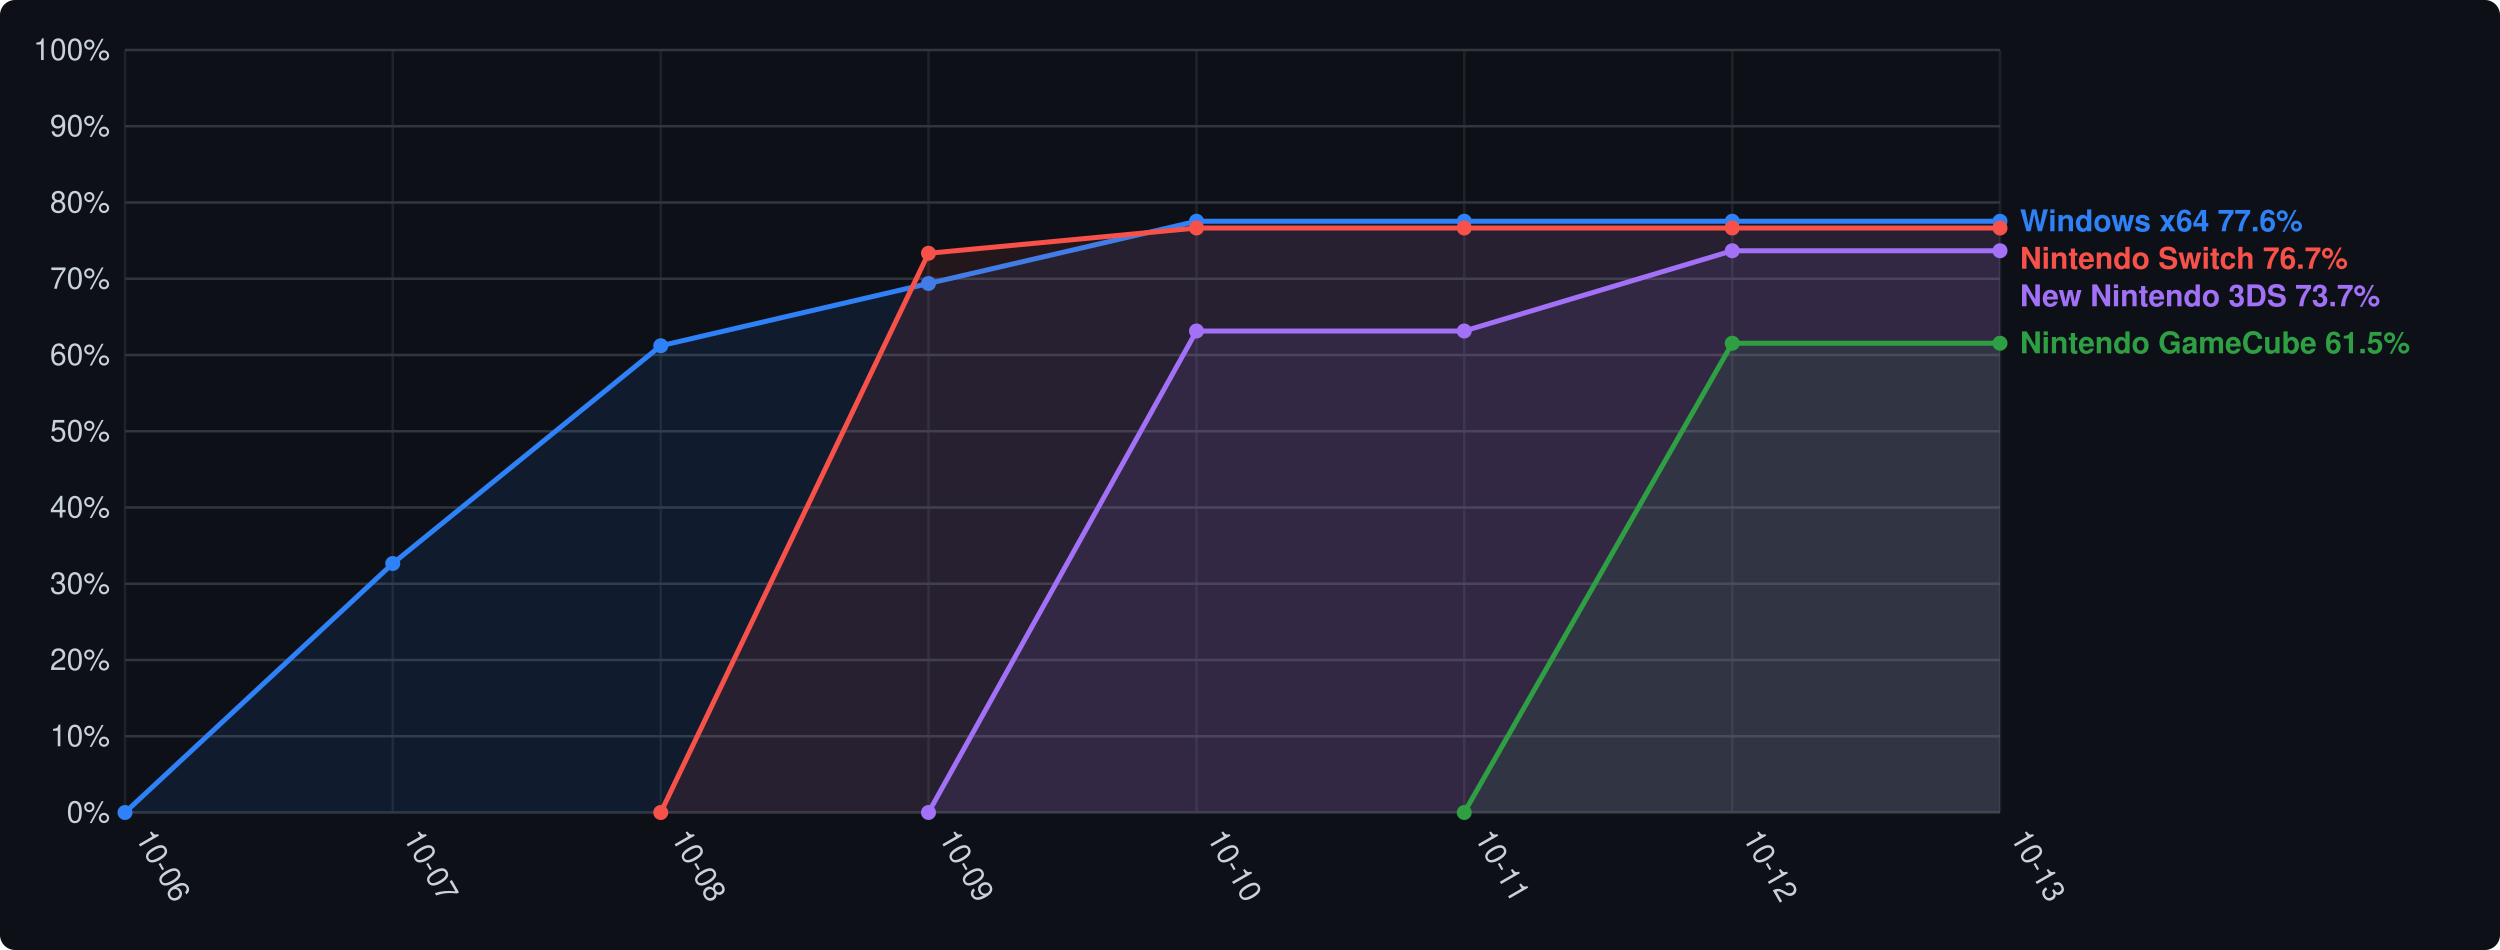
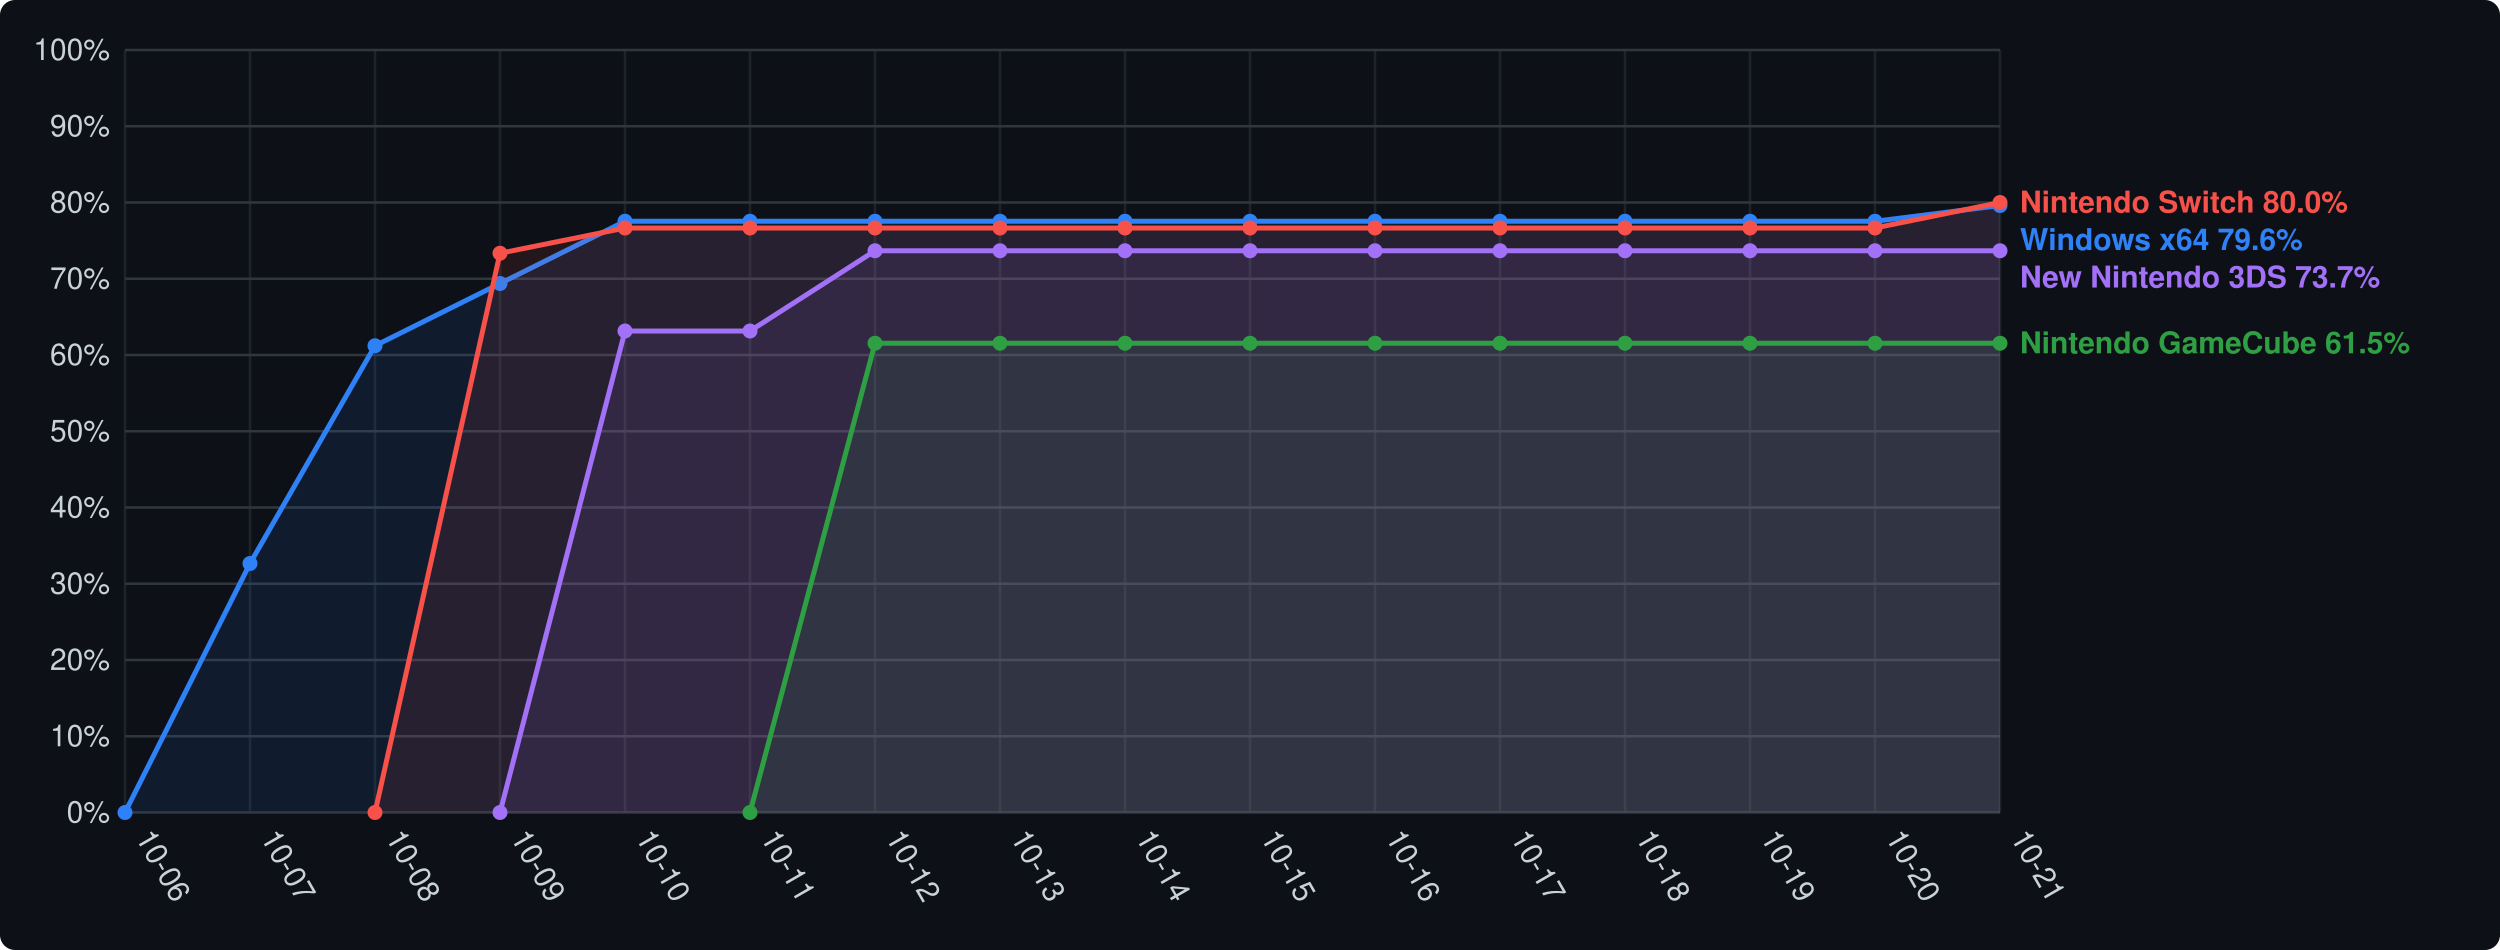
<svg xmlns="http://www.w3.org/2000/svg" viewBox="0 0 1000 380" width="1000" height="380" font-family="-apple-system,'Segoe UI',Helvetica,Arial,sans-serif" font-size="12" fill="#c9d1d9" role="img" aria-label="Share of features done over time">
  <rect width="1000" height="380" rx="6" fill="#0d1117" />
  <line x1="50" x2="800" y1="325.0" y2="325.0" stroke="#30363d" />
  <text x="44" y="329.0" text-anchor="end">0%</text>
  <line x1="50" x2="800" y1="294.5" y2="294.5" stroke="#30363d" />
  <text x="44" y="298.5" text-anchor="end">10%</text>
  <line x1="50" x2="800" y1="264.0" y2="264.0" stroke="#30363d" />
  <text x="44" y="268.0" text-anchor="end">20%</text>
  <line x1="50" x2="800" y1="233.5" y2="233.5" stroke="#30363d" />
  <text x="44" y="237.5" text-anchor="end">30%</text>
  <line x1="50" x2="800" y1="203.0" y2="203.0" stroke="#30363d" />
  <text x="44" y="207.0" text-anchor="end">40%</text>
  <line x1="50" x2="800" y1="172.5" y2="172.5" stroke="#30363d" />
  <text x="44" y="176.5" text-anchor="end">50%</text>
  <line x1="50" x2="800" y1="142.0" y2="142.0" stroke="#30363d" />
  <text x="44" y="146.0" text-anchor="end">60%</text>
  <line x1="50" x2="800" y1="111.5" y2="111.5" stroke="#30363d" />
  <text x="44" y="115.5" text-anchor="end">70%</text>
  <line x1="50" x2="800" y1="81.0" y2="81.0" stroke="#30363d" />
  <text x="44" y="85.0" text-anchor="end">80%</text>
  <line x1="50" x2="800" y1="50.5" y2="50.5" stroke="#30363d" />
  <text x="44" y="54.5" text-anchor="end">90%</text>
  <line x1="50" x2="800" y1="20.0" y2="20.0" stroke="#30363d" />
  <text x="44" y="24.0" text-anchor="end">100%</text>
  <line x1="50.0" x2="50.0" y1="20" y2="325" stroke="#30363d" stroke-opacity="0.5" />
  <text transform="translate(54.0,335) rotate(60)">10-06</text>
-   <line x1="157.1" x2="157.1" y1="20" y2="325" stroke="#30363d" stroke-opacity="0.5" />
-   <text transform="translate(161.1,335) rotate(60)">10-07</text>
-   <line x1="264.3" x2="264.3" y1="20" y2="325" stroke="#30363d" stroke-opacity="0.5" />
-   <text transform="translate(268.3,335) rotate(60)">10-08</text>
-   <line x1="371.4" x2="371.4" y1="20" y2="325" stroke="#30363d" stroke-opacity="0.5" />
-   <text transform="translate(375.4,335) rotate(60)">10-09</text>
-   <line x1="478.6" x2="478.6" y1="20" y2="325" stroke="#30363d" stroke-opacity="0.5" />
-   <text transform="translate(482.6,335) rotate(60)">10-10</text>
-   <line x1="585.7" x2="585.7" y1="20" y2="325" stroke="#30363d" stroke-opacity="0.5" />
-   <text transform="translate(589.7,335) rotate(60)">10-11</text>
-   <line x1="692.9" x2="692.9" y1="20" y2="325" stroke="#30363d" stroke-opacity="0.5" />
-   <text transform="translate(696.9,335) rotate(60)">10-12</text>
+   <line x1="100.0" x2="100.0" y1="20" y2="325" stroke="#30363d" stroke-opacity="0.5" />
+   <text transform="translate(104.0,335) rotate(60)">10-07</text>
+   <line x1="150.0" x2="150.0" y1="20" y2="325" stroke="#30363d" stroke-opacity="0.5" />
+   <text transform="translate(154.0,335) rotate(60)">10-08</text>
+   <line x1="200.0" x2="200.0" y1="20" y2="325" stroke="#30363d" stroke-opacity="0.5" />
+   <text transform="translate(204.0,335) rotate(60)">10-09</text>
+   <line x1="250.0" x2="250.0" y1="20" y2="325" stroke="#30363d" stroke-opacity="0.5" />
+   <text transform="translate(254.0,335) rotate(60)">10-10</text>
+   <line x1="300.0" x2="300.0" y1="20" y2="325" stroke="#30363d" stroke-opacity="0.5" />
+   <text transform="translate(304.0,335) rotate(60)">10-11</text>
+   <line x1="350.0" x2="350.0" y1="20" y2="325" stroke="#30363d" stroke-opacity="0.5" />
+   <text transform="translate(354.0,335) rotate(60)">10-12</text>
+   <line x1="400.0" x2="400.0" y1="20" y2="325" stroke="#30363d" stroke-opacity="0.5" />
+   <text transform="translate(404.0,335) rotate(60)">10-13</text>
+   <line x1="450.0" x2="450.0" y1="20" y2="325" stroke="#30363d" stroke-opacity="0.5" />
+   <text transform="translate(454.0,335) rotate(60)">10-14</text>
+   <line x1="500.0" x2="500.0" y1="20" y2="325" stroke="#30363d" stroke-opacity="0.5" />
+   <text transform="translate(504.0,335) rotate(60)">10-15</text>
+   <line x1="550.0" x2="550.0" y1="20" y2="325" stroke="#30363d" stroke-opacity="0.5" />
+   <text transform="translate(554.0,335) rotate(60)">10-16</text>
+   <line x1="600.0" x2="600.0" y1="20" y2="325" stroke="#30363d" stroke-opacity="0.5" />
+   <text transform="translate(604.0,335) rotate(60)">10-17</text>
+   <line x1="650.0" x2="650.0" y1="20" y2="325" stroke="#30363d" stroke-opacity="0.5" />
+   <text transform="translate(654.0,335) rotate(60)">10-18</text>
+   <line x1="700.0" x2="700.0" y1="20" y2="325" stroke="#30363d" stroke-opacity="0.5" />
+   <text transform="translate(704.0,335) rotate(60)">10-19</text>
+   <line x1="750.0" x2="750.0" y1="20" y2="325" stroke="#30363d" stroke-opacity="0.5" />
+   <text transform="translate(754.0,335) rotate(60)">10-20</text>
  <line x1="800.0" x2="800.0" y1="20" y2="325" stroke="#30363d" stroke-opacity="0.5" />
-   <text transform="translate(804.0,335) rotate(60)">10-13</text>
-   <polygon points="50.0,325 50.0,325.0 157.1,225.4 264.3,138.3 371.4,113.4 478.6,88.5 585.7,88.5 692.9,88.5 800.0,88.5 800.0,325" fill="#2f81f7" fill-opacity="0.10" />
-   <polyline points="50.0,325.0 157.1,225.4 264.3,138.3 371.4,113.4 478.6,88.5 585.7,88.5 692.9,88.5 800.0,88.5" fill="none" stroke="#2f81f7" stroke-width="2" />
+   <text transform="translate(804.0,335) rotate(60)">10-21</text>
+   <polygon points="50.0,325 50.0,325.0 100.0,225.4 150.0,138.3 200.0,113.4 250.0,88.5 300.0,88.5 350.0,88.5 400.0,88.5 450.0,88.5 500.0,88.5 550.0,88.5 600.0,88.5 650.0,88.5 700.0,88.5 750.0,88.5 800.0,82.2 800.0,325" fill="#2f81f7" fill-opacity="0.10" />
+   <polyline points="50.0,325.0 100.0,225.4 150.0,138.3 200.0,113.4 250.0,88.5 300.0,88.5 350.0,88.5 400.0,88.5 450.0,88.5 500.0,88.5 550.0,88.5 600.0,88.5 650.0,88.5 700.0,88.5 750.0,88.5 800.0,82.2" fill="none" stroke="#2f81f7" stroke-width="2" />
  <circle cx="50.0" cy="325.0" r="3" fill="#2f81f7" />
-   <circle cx="157.1" cy="225.4" r="3" fill="#2f81f7" />
-   <circle cx="264.3" cy="138.3" r="3" fill="#2f81f7" />
-   <circle cx="371.4" cy="113.4" r="3" fill="#2f81f7" />
-   <circle cx="478.6" cy="88.5" r="3" fill="#2f81f7" />
-   <circle cx="585.7" cy="88.5" r="3" fill="#2f81f7" />
-   <circle cx="692.9" cy="88.5" r="3" fill="#2f81f7" />
-   <circle cx="800.0" cy="88.5" r="3" fill="#2f81f7" />
-   <polygon points="264.3,325 264.3,325.0 371.4,101.3 478.6,91.2 585.7,91.2 692.9,91.2 800.0,91.2 800.0,325" fill="#f85149" fill-opacity="0.10" />
-   <polyline points="264.3,325.0 371.4,101.3 478.6,91.2 585.7,91.2 692.9,91.2 800.0,91.2" fill="none" stroke="#f85149" stroke-width="2" />
-   <circle cx="264.3" cy="325.0" r="3" fill="#f85149" />
-   <circle cx="371.4" cy="101.3" r="3" fill="#f85149" />
-   <circle cx="478.6" cy="91.2" r="3" fill="#f85149" />
-   <circle cx="585.7" cy="91.2" r="3" fill="#f85149" />
-   <circle cx="692.9" cy="91.2" r="3" fill="#f85149" />
-   <circle cx="800.0" cy="91.2" r="3" fill="#f85149" />
-   <polygon points="371.4,325 371.4,325.0 478.6,132.4 585.7,132.4 692.9,100.3 800.0,100.3 800.0,325" fill="#a371f7" fill-opacity="0.10" />
-   <polyline points="371.4,325.0 478.6,132.4 585.7,132.4 692.9,100.3 800.0,100.3" fill="none" stroke="#a371f7" stroke-width="2" />
-   <circle cx="371.4" cy="325.0" r="3" fill="#a371f7" />
-   <circle cx="478.6" cy="132.4" r="3" fill="#a371f7" />
-   <circle cx="585.7" cy="132.4" r="3" fill="#a371f7" />
-   <circle cx="692.9" cy="100.3" r="3" fill="#a371f7" />
+   <circle cx="100.0" cy="225.4" r="3" fill="#2f81f7" />
+   <circle cx="150.0" cy="138.3" r="3" fill="#2f81f7" />
+   <circle cx="200.0" cy="113.4" r="3" fill="#2f81f7" />
+   <circle cx="250.0" cy="88.5" r="3" fill="#2f81f7" />
+   <circle cx="300.0" cy="88.5" r="3" fill="#2f81f7" />
+   <circle cx="350.0" cy="88.5" r="3" fill="#2f81f7" />
+   <circle cx="400.0" cy="88.5" r="3" fill="#2f81f7" />
+   <circle cx="450.0" cy="88.5" r="3" fill="#2f81f7" />
+   <circle cx="500.0" cy="88.5" r="3" fill="#2f81f7" />
+   <circle cx="550.0" cy="88.5" r="3" fill="#2f81f7" />
+   <circle cx="600.0" cy="88.5" r="3" fill="#2f81f7" />
+   <circle cx="650.0" cy="88.5" r="3" fill="#2f81f7" />
+   <circle cx="700.0" cy="88.5" r="3" fill="#2f81f7" />
+   <circle cx="750.0" cy="88.5" r="3" fill="#2f81f7" />
+   <circle cx="800.0" cy="82.2" r="3" fill="#2f81f7" />
+   <polygon points="150.0,325 150.0,325.0 200.0,101.3 250.0,91.2 300.0,91.2 350.0,91.2 400.0,91.2 450.0,91.2 500.0,91.2 550.0,91.2 600.0,91.2 650.0,91.2 700.0,91.2 750.0,91.2 800.0,81.0 800.0,325" fill="#f85149" fill-opacity="0.10" />
+   <polyline points="150.0,325.0 200.0,101.3 250.0,91.2 300.0,91.2 350.0,91.2 400.0,91.2 450.0,91.2 500.0,91.2 550.0,91.2 600.0,91.2 650.0,91.2 700.0,91.2 750.0,91.2 800.0,81.0" fill="none" stroke="#f85149" stroke-width="2" />
+   <circle cx="150.0" cy="325.0" r="3" fill="#f85149" />
+   <circle cx="200.0" cy="101.3" r="3" fill="#f85149" />
+   <circle cx="250.0" cy="91.2" r="3" fill="#f85149" />
+   <circle cx="300.0" cy="91.2" r="3" fill="#f85149" />
+   <circle cx="350.0" cy="91.2" r="3" fill="#f85149" />
+   <circle cx="400.0" cy="91.2" r="3" fill="#f85149" />
+   <circle cx="450.0" cy="91.2" r="3" fill="#f85149" />
+   <circle cx="500.0" cy="91.2" r="3" fill="#f85149" />
+   <circle cx="550.0" cy="91.2" r="3" fill="#f85149" />
+   <circle cx="600.0" cy="91.2" r="3" fill="#f85149" />
+   <circle cx="650.0" cy="91.2" r="3" fill="#f85149" />
+   <circle cx="700.0" cy="91.2" r="3" fill="#f85149" />
+   <circle cx="750.0" cy="91.2" r="3" fill="#f85149" />
+   <circle cx="800.0" cy="81.0" r="3" fill="#f85149" />
+   <polygon points="200.0,325 200.0,325.0 250.0,132.4 300.0,132.4 350.0,100.3 400.0,100.3 450.0,100.3 500.0,100.3 550.0,100.3 600.0,100.3 650.0,100.3 700.0,100.3 750.0,100.3 800.0,100.3 800.0,325" fill="#a371f7" fill-opacity="0.10" />
+   <polyline points="200.0,325.0 250.0,132.4 300.0,132.4 350.0,100.3 400.0,100.3 450.0,100.3 500.0,100.3 550.0,100.3 600.0,100.3 650.0,100.3 700.0,100.3 750.0,100.3 800.0,100.3" fill="none" stroke="#a371f7" stroke-width="2" />
+   <circle cx="200.0" cy="325.0" r="3" fill="#a371f7" />
+   <circle cx="250.0" cy="132.4" r="3" fill="#a371f7" />
+   <circle cx="300.0" cy="132.4" r="3" fill="#a371f7" />
+   <circle cx="350.0" cy="100.3" r="3" fill="#a371f7" />
+   <circle cx="400.0" cy="100.3" r="3" fill="#a371f7" />
+   <circle cx="450.0" cy="100.3" r="3" fill="#a371f7" />
+   <circle cx="500.0" cy="100.3" r="3" fill="#a371f7" />
+   <circle cx="550.0" cy="100.3" r="3" fill="#a371f7" />
+   <circle cx="600.0" cy="100.3" r="3" fill="#a371f7" />
+   <circle cx="650.0" cy="100.3" r="3" fill="#a371f7" />
+   <circle cx="700.0" cy="100.3" r="3" fill="#a371f7" />
+   <circle cx="750.0" cy="100.3" r="3" fill="#a371f7" />
  <circle cx="800.0" cy="100.3" r="3" fill="#a371f7" />
-   <polygon points="585.7,325 585.7,325.0 692.9,137.3 800.0,137.3 800.0,325" fill="#2ea043" fill-opacity="0.10" />
-   <polyline points="585.7,325.0 692.9,137.3 800.0,137.3" fill="none" stroke="#2ea043" stroke-width="2" />
-   <circle cx="585.7" cy="325.0" r="3" fill="#2ea043" />
-   <circle cx="692.9" cy="137.3" r="3" fill="#2ea043" />
+   <polygon points="300.0,325 300.0,325.0 350.0,137.3 400.0,137.3 450.0,137.3 500.0,137.3 550.0,137.3 600.0,137.3 650.0,137.3 700.0,137.3 750.0,137.3 800.0,137.3 800.0,325" fill="#2ea043" fill-opacity="0.10" />
+   <polyline points="300.0,325.0 350.0,137.3 400.0,137.3 450.0,137.3 500.0,137.3 550.0,137.3 600.0,137.3 650.0,137.3 700.0,137.3 750.0,137.3 800.0,137.3" fill="none" stroke="#2ea043" stroke-width="2" />
+   <circle cx="300.0" cy="325.0" r="3" fill="#2ea043" />
+   <circle cx="350.0" cy="137.3" r="3" fill="#2ea043" />
+   <circle cx="400.0" cy="137.3" r="3" fill="#2ea043" />
+   <circle cx="450.0" cy="137.3" r="3" fill="#2ea043" />
+   <circle cx="500.0" cy="137.3" r="3" fill="#2ea043" />
+   <circle cx="550.0" cy="137.3" r="3" fill="#2ea043" />
+   <circle cx="600.0" cy="137.3" r="3" fill="#2ea043" />
+   <circle cx="650.0" cy="137.3" r="3" fill="#2ea043" />
+   <circle cx="700.0" cy="137.3" r="3" fill="#2ea043" />
+   <circle cx="750.0" cy="137.3" r="3" fill="#2ea043" />
  <circle cx="800.0" cy="137.3" r="3" fill="#2ea043" />
-   <text x="808" y="92.5" fill="#2f81f7" font-weight="600">Windows x64 77.6%</text>
-   <text x="808" y="107.5" fill="#f85149" font-weight="600">Nintendo Switch 76.7%</text>
-   <text x="808" y="122.5" fill="#a371f7" font-weight="600">New Nintendo 3DS 73.7%</text>
+   <text x="808" y="85.0" fill="#f85149" font-weight="600">Nintendo Switch 80.0%</text>
+   <text x="808" y="100.0" fill="#2f81f7" font-weight="600">Windows x64 79.6%</text>
+   <text x="808" y="115.0" fill="#a371f7" font-weight="600">New Nintendo 3DS 73.7%</text>
  <text x="808" y="141.3" fill="#2ea043" font-weight="600">Nintendo GameCube 61.5%</text>
</svg>
